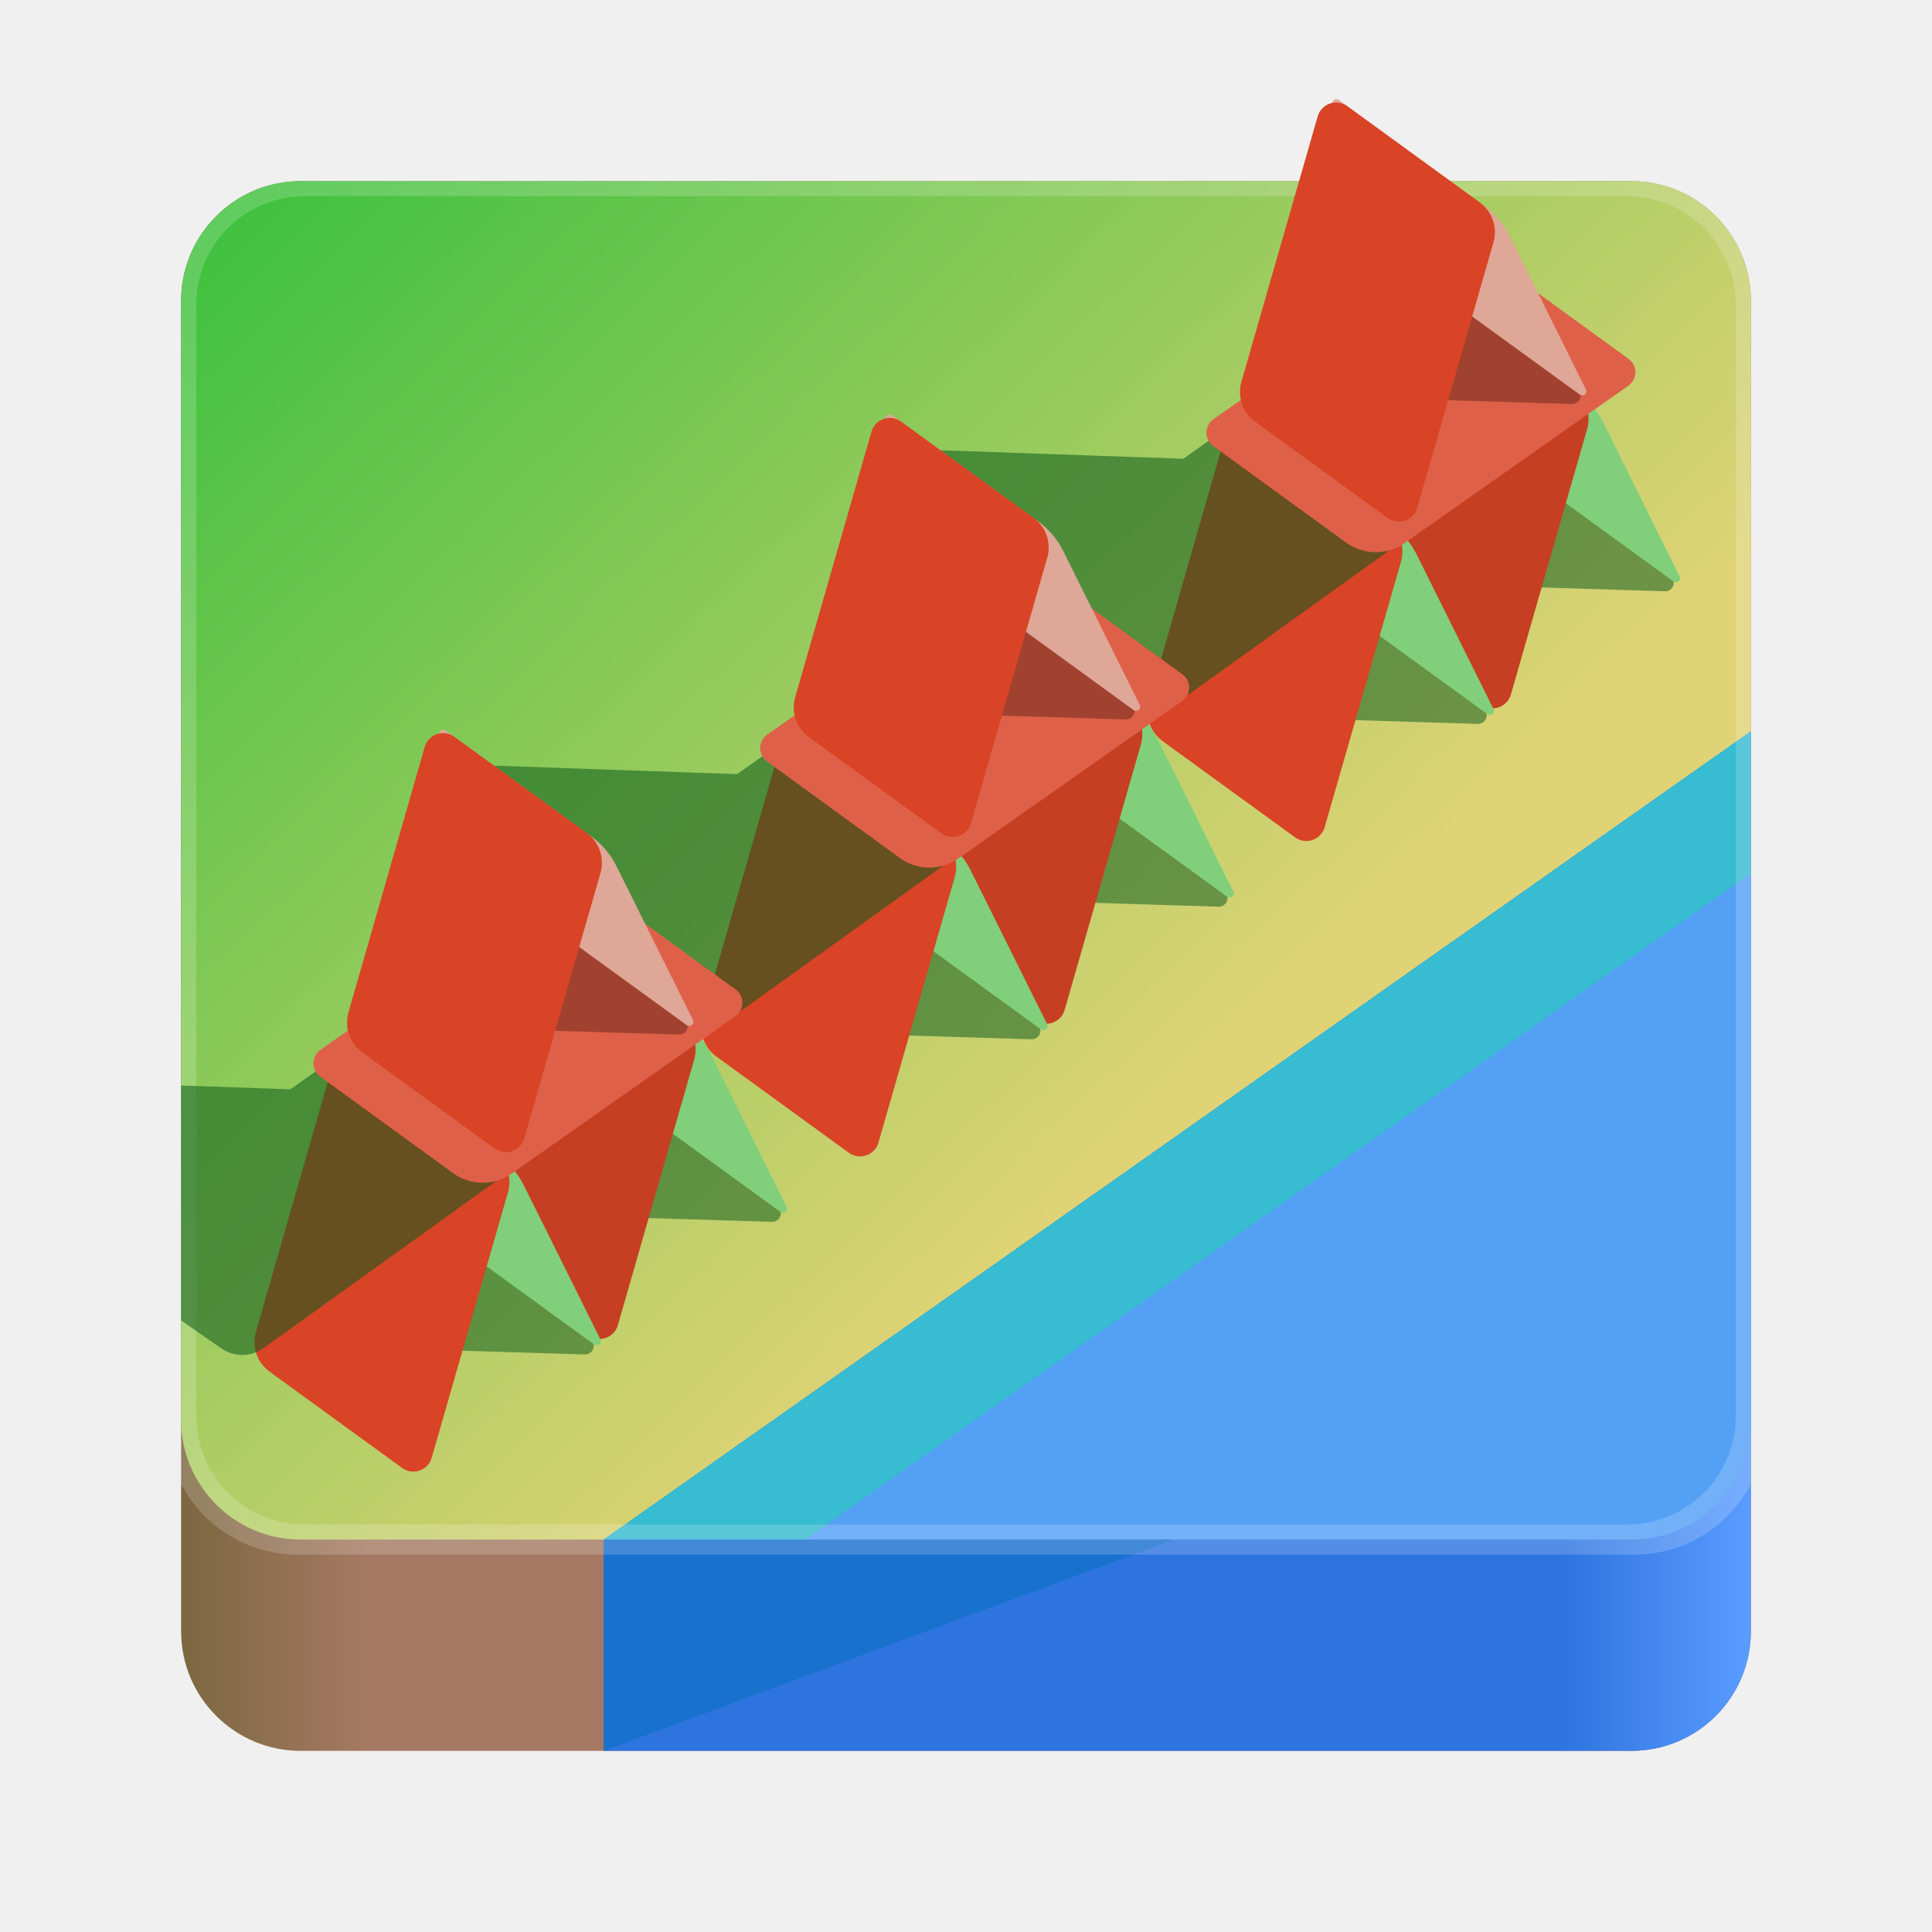
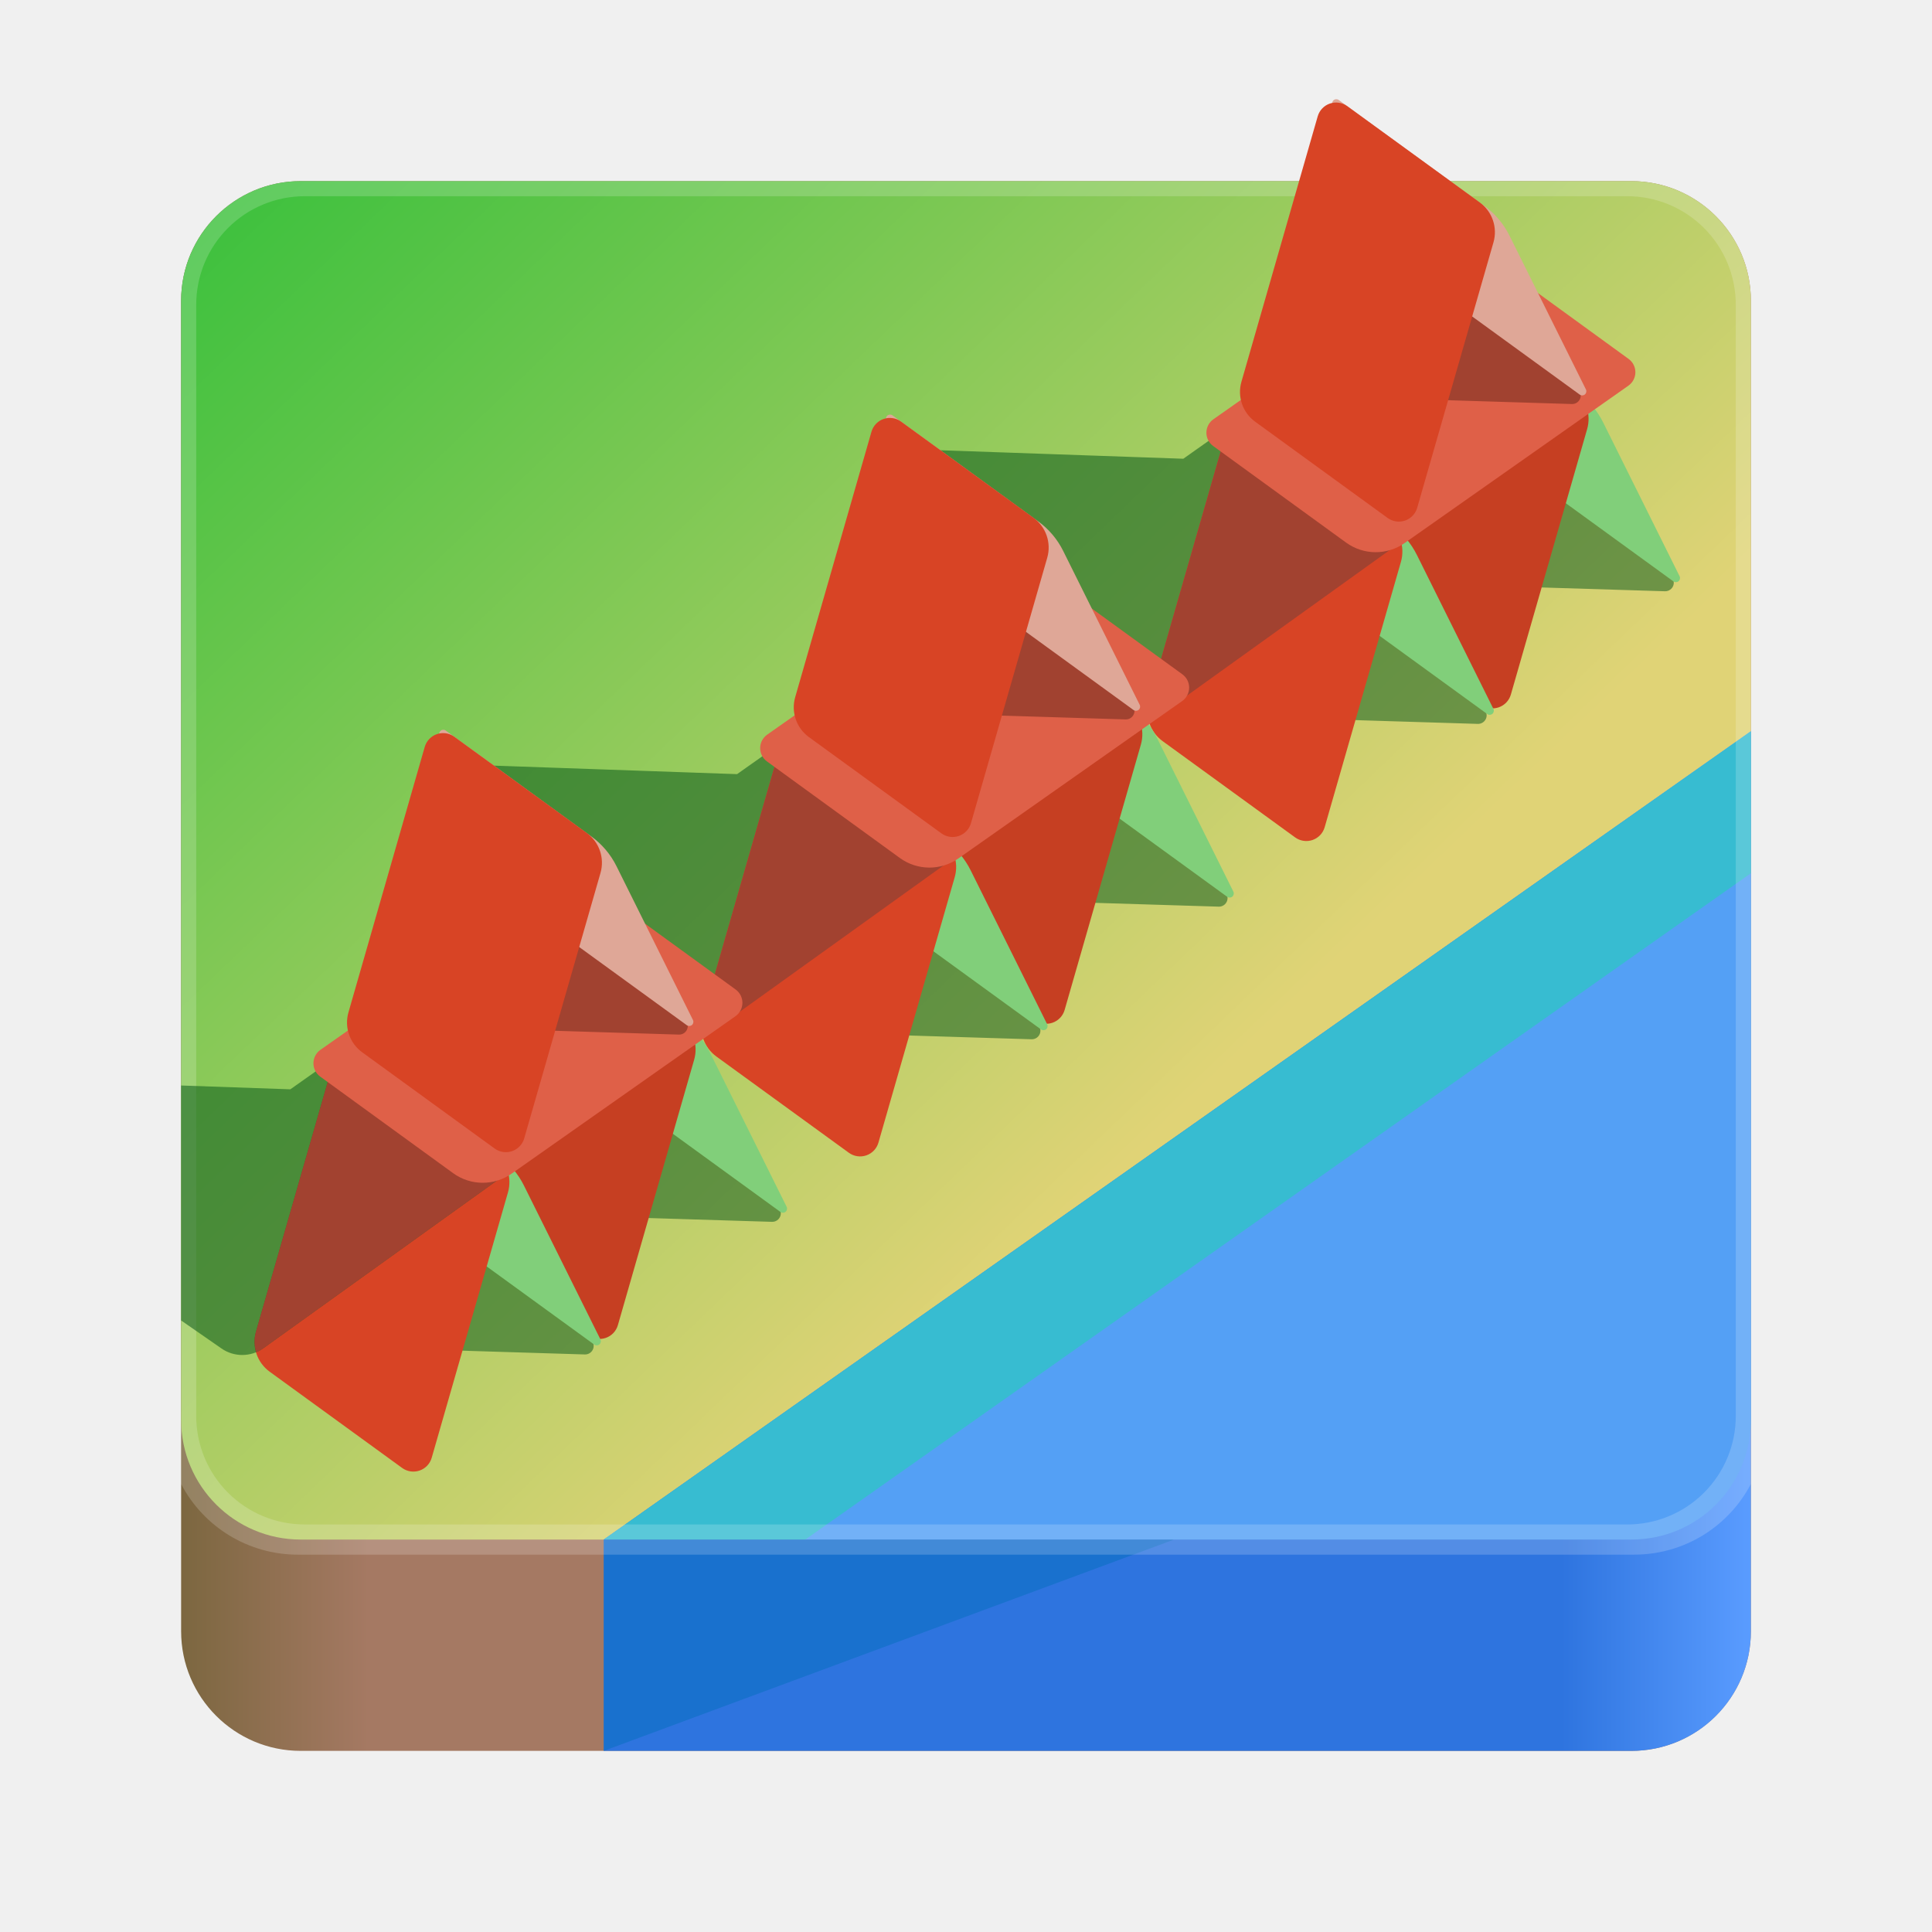
<svg xmlns="http://www.w3.org/2000/svg" xmlns:xlink="http://www.w3.org/1999/xlink" xml:space="preserve" viewBox="0 0 256 256">
  <defs>
    <linearGradient id="c">
      <stop style="stop-color:#7c6740;stop-opacity:1" offset="0" />
      <stop style="stop-color:#a57963;stop-opacity:1" offset="1" />
    </linearGradient>
    <linearGradient id="a">
      <stop style="stop-color:#2e74df;stop-opacity:1" offset="0" />
      <stop style="stop-color:#5a9cff;stop-opacity:1" offset="1" />
    </linearGradient>
    <linearGradient id="b">
      <stop style="stop-color:#3ec13e;stop-opacity:1" offset="0" />
      <stop style="stop-color:#e0d376;stop-opacity:1" offset="1" />
    </linearGradient>
    <linearGradient xlink:href="#a" id="f" gradientUnits="userSpaceOnUse" x1="2137.912" y1="219.565" x2="2163" y2="219.565" gradientTransform="translate(532)" />
    <linearGradient xlink:href="#b" id="e" gradientUnits="userSpaceOnUse" x1="1959.631" y1="28.631" x2="2080.109" y2="154.182" gradientTransform="translate(532)" />
    <linearGradient xlink:href="#c" id="d" gradientUnits="userSpaceOnUse" x1="1955" y1="216.152" x2="1979.886" y2="216.152" gradientTransform="translate(532)" />
  </defs>
  <g style="display:inline;fill:none;stroke:#dee4da;stroke-width:.5;stroke-dasharray:none;stroke-opacity:1" transform="translate(-2463)">
    <rect ry="15.848" rx="15.848" y="24" x="2487" height="208" width="208" style="display:inline;opacity:1;fill:url(#d);fill-opacity:1;stroke:none;stroke-width:.99;stroke-linecap:butt;stroke-linejoin:miter;stroke-miterlimit:4;stroke-dasharray:none;stroke-dashoffset:0;stroke-opacity:1;marker:none;marker-start:none;marker-mid:none;marker-end:none;paint-order:normal;enable-background:new" />
    <rect ry="15.848" rx="15.848" y="24" x="2487" height="180" width="208" style="display:inline;opacity:1;fill:url(#e);fill-opacity:1;stroke:none;stroke-width:.99;stroke-linecap:butt;stroke-linejoin:miter;stroke-miterlimit:4;stroke-dasharray:none;stroke-dashoffset:0;stroke-opacity:1;marker:none;marker-start:none;marker-mid:none;marker-end:none;paint-order:normal;enable-background:new" />
+     <path style="fill:#0b5b1b;fill-opacity:.556;stroke:none;paint-order:markers stroke fill" d="m2056.263 112.504-31.162 22.374a4.816 4.816 179.545 0 1-5.556.044l-16.938-11.76a2.53 2.53 88.816 0 1-.085-4.094l1.928-1.46-16.097-15.818a1.509 1.509 113.25 0 1 1.11-2.584l39.204 1.371 3.843-2.718z" transform="translate(532 2)" stroke="none" />
+     <path style="fill:#0b5b1b;fill-opacity:.556;stroke:none;paint-order:markers stroke fill" d="m2056.263 112.504-31.162 22.374a4.816 4.816 179.545 0 1-5.556.044l-16.938-11.76a2.53 2.53 88.816 0 1-.085-4.094l1.928-1.46-16.097-15.818a1.509 1.509 113.25 0 1 1.11-2.584l39.204 1.371 3.843-2.718z" transform="translate(591.128 -39.791)" stroke="none" />
    <path style="display:inline;opacity:1;fill:url(#f);fill-opacity:1;stroke:none;stroke-width:.99;stroke-linecap:butt;stroke-linejoin:miter;stroke-miterlimit:4;stroke-dasharray:none;stroke-dashoffset:0;stroke-opacity:1;marker:none;marker-start:none;marker-mid:none;marker-end:none;paint-order:normal;enable-background:new" d="M2695 96.895 2543 204v28h136.152c8.78 0 15.848-7.068 15.848-15.848z" />
    <path style="display:inline;opacity:1;fill:#54a0f5;fill-opacity:1;stroke:none;stroke-width:.99;stroke-linecap:butt;stroke-linejoin:miter;stroke-miterlimit:4;stroke-dasharray:none;stroke-dashoffset:0;stroke-opacity:1;marker:none;marker-start:none;marker-mid:none;marker-end:none;paint-order:normal;enable-background:new" d="M2695 96.895 2543 204h136.152c8.78 0 15.848-7.068 15.848-15.848z" />
    <path style="opacity:1;fill:#00f090;fill-opacity:.345;stroke:none;paint-order:markers stroke fill" d="M2543 204h26.706L2695 115.711V96.895Z" stroke="none" />
    <path style="opacity:1;fill:#006eb8;fill-opacity:.456;stroke:none;paint-order:markers stroke fill" d="M2543 204v28l75.556-28z" stroke="none" />
    <path style="opacity:1;fill:#fff;fill-opacity:.176;stroke:none;paint-order:markers stroke fill" d="M2502.848 24A15.813 15.813 0 0 0 2487 39.848v156.79a17.447 17.447 0 0 0 15.494 9.362h177.012c6.75 0 12.574-3.79 15.494-9.361V39.848c0-8.78-7.068-15.848-15.848-15.848Zm.558 2h175.188A14.374 14.374 0 0 1 2693 40.406v147.188A14.374 14.374 0 0 1 2678.594 202h-175.188A14.374 14.374 0 0 1 2489 187.594V40.406A14.374 14.374 0 0 1 2503.406 26Z" stroke="none" />
    <path style="fill:#0c5a1e;fill-opacity:.525;stroke:none;paint-order:markers stroke fill" d="m2044.213 134.667 22.798.702a1.136 1.136 108.736 0 0 .697-2.057l-15.993-11.496z" transform="translate(591.81 -39.45)" stroke="none" />
    <path style="fill:#0c5a1e;fill-opacity:.525;stroke:none;paint-order:markers stroke fill" d="m2044.213 134.667 22.798.702a1.136 1.136 108.736 0 0 .697-2.057l-15.993-11.496z" transform="translate(616.606 -57.024)" stroke="none" />
    <path style="fill:#81cf7a;fill-opacity:1;stroke:none;paint-order:markers stroke fill" d="m2049.224 53.155 19.31 14.047a10.778 10.778 49.8 0 1 3.31 3.918l10.135 20.387a.55.55 139.784 0 1-.817.69l-19.283-14.01a10.767 10.767 49.78 0 1-3.312-3.917l-10.158-20.426a.55.55 139.796 0 1 .815-.689z" transform="translate(603.574 -15.16)" stroke="none" />
    <path style="fill:#c63f22;fill-opacity:1;stroke:none;paint-order:markers stroke fill" d="m2036.332 90.497 10.108-35.174a2.529 2.529 161.017 0 1 3.916-1.347l17.554 12.754a4.875 4.875 71.017 0 1 1.82 5.29l-10.108 35.174a2.529 2.529 161.017 0 1-3.916 1.348l-17.554-12.754a4.875 4.875 71.017 0 1-1.82-5.291z" transform="translate(603.574 -15.16)" stroke="none" />
    <path style="fill:#81cf7a;fill-opacity:1;stroke:none;paint-order:markers stroke fill" d="m2049.224 53.155 19.31 14.047a10.778 10.778 49.8 0 1 3.31 3.918l10.135 20.387a.55.55 139.784 0 1-.817.69l-19.283-14.01a10.767 10.767 49.78 0 1-3.312-3.917l-10.158-20.426a.55.55 139.796 0 1 .815-.689z" transform="translate(578.904 2.417)" stroke="none" />
    <path style="fill:#d84425;fill-opacity:1;stroke:none;paint-order:markers stroke fill" d="m2036.332 90.497 10.108-35.174a2.529 2.529 161.017 0 1 3.916-1.347l17.554 12.754a4.875 4.875 71.017 0 1 1.82 5.29l-10.108 35.174a2.529 2.529 161.017 0 1-3.916 1.348l-17.554-12.754a4.875 4.875 71.017 0 1-1.82-5.291z" transform="translate(578.904 2.417)" stroke="none" />
-     <path style="fill:#0b5b1b;fill-opacity:.556;stroke:none;paint-order:markers stroke fill" d="m2056.263 112.504-31.162 22.374a4.816 4.816 179.545 0 1-5.556.044l-16.938-11.76a2.53 2.53 88.816 0 1-.085-4.094l1.928-1.46-16.097-15.818a1.509 1.509 113.25 0 1 1.11-2.584l39.204 1.371 3.843-2.718z" transform="translate(591.128 -39.791)" stroke="none" />
-     <path style="fill:#df6048;fill-opacity:1;stroke:none;paint-order:markers stroke fill" d="m2032.59 99.009 17.609 12.794a6.673 6.673.441 0 0 7.76.06l29.65-20.852a2.178 2.178 90.441 0 0 .026-3.544l-17.61-12.794a6.673 6.673.441 0 0-7.76-.06l-29.649 20.852a2.178 2.178 90.441 0 0-.027 3.544z" transform="translate(591.163 -39.908)" stroke="none" />
-     <path style="fill:#652418;fill-opacity:.5;stroke:none;paint-order:markers stroke fill" d="m2044.213 134.667 22.798.702a1.136 1.136 108.736 0 0 .697-2.057l-15.993-11.496z" transform="translate(604.275 -81.833)" stroke="none" />
-     <path style="fill:#dfa797;fill-opacity:1;stroke:none;paint-order:markers stroke fill" d="m2049.224 53.155 19.31 14.047a10.778 10.778 49.8 0 1 3.31 3.918l10.135 20.387a.55.55 139.784 0 1-.817.69l-19.283-14.01a10.767 10.767 49.78 0 1-3.312-3.917l-10.158-20.426a.55.55 139.796 0 1 .815-.689z" transform="translate(591.163 -39.908)" stroke="none" />
-     <path style="fill:#d84425;fill-opacity:1;stroke:none;paint-order:markers stroke fill" d="m2036.332 90.497 10.108-35.174a2.529 2.529 161.017 0 1 3.916-1.347l17.554 12.754a4.875 4.875 71.017 0 1 1.82 5.29l-10.108 35.174a2.529 2.529 161.017 0 1-3.916 1.348l-17.554-12.754a4.875 4.875 71.017 0 1-1.82-5.291z" transform="translate(591.163 -39.908)" stroke="none" />
    <path style="fill:#0c5a1e;fill-opacity:.525;stroke:none;paint-order:markers stroke fill" d="m2044.213 134.667 22.798.702a1.136 1.136 108.736 0 0 .697-2.057l-15.993-11.496z" transform="translate(532.681 2.34)" stroke="none" />
    <path style="fill:#0c5a1e;fill-opacity:.525;stroke:none;paint-order:markers stroke fill" d="m2044.213 134.667 22.798.702a1.136 1.136 108.736 0 0 .697-2.057l-15.993-11.496z" transform="translate(557.477 -15.233)" stroke="none" />
    <path style="fill:#81cf7a;fill-opacity:1;stroke:none;paint-order:markers stroke fill" d="m2049.224 53.155 19.31 14.047a10.778 10.778 49.8 0 1 3.31 3.918l10.135 20.387a.55.55 139.784 0 1-.817.69l-19.283-14.01a10.767 10.767 49.78 0 1-3.312-3.917l-10.158-20.426a.55.55 139.796 0 1 .815-.689z" transform="translate(544.446 26.631)" stroke="none" />
    <path style="fill:#c63f22;fill-opacity:1;stroke:none;paint-order:markers stroke fill" d="m2036.332 90.497 10.108-35.174a2.529 2.529 161.017 0 1 3.916-1.347l17.554 12.754a4.875 4.875 71.017 0 1 1.82 5.29l-10.108 35.174a2.529 2.529 161.017 0 1-3.916 1.348l-17.554-12.754a4.875 4.875 71.017 0 1-1.82-5.291z" transform="translate(544.446 26.631)" stroke="none" />
    <path style="fill:#81cf7a;fill-opacity:1;stroke:none;paint-order:markers stroke fill" d="m2049.224 53.155 19.31 14.047a10.778 10.778 49.8 0 1 3.31 3.918l10.135 20.387a.55.55 139.784 0 1-.817.69l-19.283-14.01a10.767 10.767 49.78 0 1-3.312-3.917l-10.158-20.426a.55.55 139.796 0 1 .815-.689z" transform="translate(519.776 44.208)" stroke="none" />
    <path style="fill:#d84425;fill-opacity:1;stroke:none;paint-order:markers stroke fill" d="m2036.332 90.497 10.108-35.174a2.529 2.529 161.017 0 1 3.916-1.347l17.554 12.754a4.875 4.875 71.017 0 1 1.82 5.29l-10.108 35.174a2.529 2.529 161.017 0 1-3.916 1.348l-17.554-12.754a4.875 4.875 71.017 0 1-1.82-5.291z" transform="translate(519.776 44.208)" stroke="none" />
-     <path style="fill:#0b5b1b;fill-opacity:.556;stroke:none;paint-order:markers stroke fill" d="m2056.263 112.504-31.162 22.374a4.816 4.816 179.545 0 1-5.556.044l-16.938-11.76a2.53 2.53 88.816 0 1-.085-4.094l1.928-1.46-16.097-15.818a1.509 1.509 113.25 0 1 1.11-2.584l39.204 1.371 3.843-2.718z" transform="translate(532 2)" stroke="none" />
-     <path style="fill:#df6048;fill-opacity:1;stroke:none;paint-order:markers stroke fill" d="m2032.59 99.009 17.609 12.794a6.673 6.673.441 0 0 7.76.06l29.65-20.852a2.178 2.178 90.441 0 0 .026-3.544l-17.61-12.794a6.673 6.673.441 0 0-7.76-.06l-29.649 20.852a2.178 2.178 90.441 0 0-.027 3.544z" transform="translate(532.035 1.883)" stroke="none" />
-     <path style="fill:#652418;fill-opacity:.5;stroke:none;paint-order:markers stroke fill" d="m2044.213 134.667 22.798.702a1.136 1.136 108.736 0 0 .697-2.057l-15.993-11.496z" transform="translate(545.147 -40.042)" stroke="none" />
-     <path style="fill:#dfa797;fill-opacity:1;stroke:none;paint-order:markers stroke fill" d="m2049.224 53.155 19.31 14.047a10.778 10.778 49.8 0 1 3.31 3.918l10.135 20.387a.55.55 139.784 0 1-.817.69l-19.283-14.01a10.767 10.767 49.78 0 1-3.312-3.917l-10.158-20.426a.55.55 139.796 0 1 .815-.689z" transform="translate(532.035 1.883)" stroke="none" />
-     <path style="fill:#d84425;fill-opacity:1;stroke:none;paint-order:markers stroke fill" d="m2036.332 90.497 10.108-35.174a2.529 2.529 161.017 0 1 3.916-1.347l17.554 12.754a4.875 4.875 71.017 0 1 1.82 5.29l-10.108 35.174a2.529 2.529 161.017 0 1-3.916 1.348l-17.554-12.754a4.875 4.875 71.017 0 1-1.82-5.291z" transform="translate(532.035 1.883)" stroke="none" />
    <path style="fill:#0c5a1e;fill-opacity:.525;stroke:none;paint-order:markers stroke fill" d="m2044.213 134.667 22.798.702a1.136 1.136 108.736 0 0 .697-2.057l-15.993-11.496z" transform="translate(473.487 44.103)" stroke="none" />
    <path style="fill:#0c5a1e;fill-opacity:.525;stroke:none;paint-order:markers stroke fill" d="m2044.213 134.667 22.798.702a1.136 1.136 108.736 0 0 .697-2.057l-15.993-11.496z" transform="translate(498.283 26.53)" stroke="none" />
    <path style="fill:#81cf7a;fill-opacity:1;stroke:none;paint-order:markers stroke fill" d="m2049.224 53.155 19.31 14.047a10.778 10.778 49.8 0 1 3.31 3.918l10.135 20.387a.55.55 139.784 0 1-.817.69l-19.283-14.01a10.767 10.767 49.78 0 1-3.312-3.917l-10.158-20.426a.55.55 139.796 0 1 .815-.689z" transform="translate(485.251 68.393)" stroke="none" />
    <path style="fill:#c63f22;fill-opacity:1;stroke:none;paint-order:markers stroke fill" d="m2036.332 90.497 10.108-35.174a2.529 2.529 161.017 0 1 3.916-1.347l17.554 12.754a4.875 4.875 71.017 0 1 1.82 5.29l-10.108 35.174a2.529 2.529 161.017 0 1-3.916 1.348l-17.554-12.754a4.875 4.875 71.017 0 1-1.82-5.291z" transform="translate(485.251 68.393)" stroke="none" />
    <path style="fill:#81cf7a;fill-opacity:1;stroke:none;paint-order:markers stroke fill" d="m2049.224 53.155 19.31 14.047a10.778 10.778 49.8 0 1 3.31 3.918l10.135 20.387a.55.55 139.784 0 1-.817.69l-19.283-14.01a10.767 10.767 49.78 0 1-3.312-3.917l-10.158-20.426a.55.55 139.796 0 1 .815-.689z" transform="translate(460.581 85.97)" stroke="none" />
    <path style="fill:#d84425;fill-opacity:1;stroke:none;paint-order:markers stroke fill" d="m2036.332 90.497 10.108-35.174a2.529 2.529 161.017 0 1 3.916-1.347l17.554 12.754a4.875 4.875 71.017 0 1 1.82 5.29l-10.108 35.174a2.529 2.529 161.017 0 1-3.916 1.348l-17.554-12.754a4.875 4.875 71.017 0 1-1.82-5.291z" transform="translate(460.581 85.97)" stroke="none" />
    <path style="fill:#0b5b1b;fill-opacity:.556;stroke:none;paint-order:markers stroke fill" d="m2505.316 141.621-3.843 2.719-14.473-.506v31.135l5.352 3.715a4.816 4.816 0 0 0 5.554-.043l31.162-22.375z" stroke="none" />
+     <path style="fill:#a24230;fill-opacity:1;stroke:none;paint-order:markers stroke fill" d="m2046.104 56.494-9.773 34.002a4.875 4.875 0 0 0 .033 2.7 4.816 4.816 0 0 0 .96-.526l31.163-22.375z" transform="translate(460.581 85.97)" stroke="none" />
+     <path style="fill:#a24230;fill-opacity:1;stroke:none;paint-order:markers stroke fill" d="m2565.879 100.703-9.774 34.002a4.875 4.875 0 0 0 .033 2.699 4.816 4.816 0 0 0 .961-.526l31.162-22.374zm59.128-41.791-9.773 34.002a4.875 4.875 0 0 0 .033 2.699 4.816 4.816 0 0 0 .96-.526l31.163-22.375z" stroke="none" />
+     <path style="fill:#df6048;fill-opacity:1;stroke:none;paint-order:markers stroke fill" d="m2032.59 99.009 17.609 12.794a6.673 6.673.441 0 0 7.76.06l29.65-20.852a2.178 2.178 90.441 0 0 .026-3.544l-17.61-12.794a6.673 6.673.441 0 0-7.76-.06l-29.649 20.852a2.178 2.178 90.441 0 0-.027 3.544z" transform="translate(591.163 -39.908)" stroke="none" />
+     <path style="fill:#652418;fill-opacity:.5;stroke:none;paint-order:markers stroke fill" d="m2044.213 134.667 22.798.702a1.136 1.136 108.736 0 0 .697-2.057l-15.993-11.496z" transform="translate(604.275 -81.833)" stroke="none" />
+     <path style="fill:#dfa797;fill-opacity:1;stroke:none;paint-order:markers stroke fill" d="m2049.224 53.155 19.31 14.047a10.778 10.778 49.8 0 1 3.31 3.918l10.135 20.387a.55.55 139.784 0 1-.817.69l-19.283-14.01a10.767 10.767 49.78 0 1-3.312-3.917l-10.158-20.426a.55.55 139.796 0 1 .815-.689z" transform="translate(591.163 -39.908)" stroke="none" />
+     <path style="fill:#d84425;fill-opacity:1;stroke:none;paint-order:markers stroke fill" d="m2036.332 90.497 10.108-35.174a2.529 2.529 161.017 0 1 3.916-1.347l17.554 12.754a4.875 4.875 71.017 0 1 1.82 5.29l-10.108 35.174a2.529 2.529 161.017 0 1-3.916 1.348l-17.554-12.754a4.875 4.875 71.017 0 1-1.82-5.291z" transform="translate(591.163 -39.908)" stroke="none" />
+     <path style="fill:#df6048;fill-opacity:1;stroke:none;paint-order:markers stroke fill" d="m2032.59 99.009 17.609 12.794a6.673 6.673.441 0 0 7.76.06l29.65-20.852a2.178 2.178 90.441 0 0 .026-3.544l-17.61-12.794a6.673 6.673.441 0 0-7.76-.06l-29.649 20.852a2.178 2.178 90.441 0 0-.027 3.544z" transform="translate(532.035 1.883)" stroke="none" />
+     <path style="fill:#652418;fill-opacity:.5;stroke:none;paint-order:markers stroke fill" d="m2044.213 134.667 22.798.702a1.136 1.136 108.736 0 0 .697-2.057l-15.993-11.496z" transform="translate(545.147 -40.042)" stroke="none" />
+     <path style="fill:#dfa797;fill-opacity:1;stroke:none;paint-order:markers stroke fill" d="m2049.224 53.155 19.31 14.047a10.778 10.778 49.8 0 1 3.31 3.918l10.135 20.387a.55.55 139.784 0 1-.817.69l-19.283-14.01a10.767 10.767 49.78 0 1-3.312-3.917l-10.158-20.426a.55.55 139.796 0 1 .815-.689z" transform="translate(532.035 1.883)" stroke="none" />
+     <path style="fill:#d84425;fill-opacity:1;stroke:none;paint-order:markers stroke fill" d="m2036.332 90.497 10.108-35.174a2.529 2.529 161.017 0 1 3.916-1.347l17.554 12.754a4.875 4.875 71.017 0 1 1.82 5.29l-10.108 35.174a2.529 2.529 161.017 0 1-3.916 1.348l-17.554-12.754a4.875 4.875 71.017 0 1-1.82-5.291z" transform="translate(532.035 1.883)" stroke="none" />
    <path style="fill:#df6048;fill-opacity:1;stroke:none;paint-order:markers stroke fill" d="m2032.59 99.009 17.609 12.794a6.673 6.673.441 0 0 7.76.06l29.65-20.852a2.178 2.178 90.441 0 0 .026-3.544l-17.61-12.794a6.673 6.673.441 0 0-7.76-.06l-29.649 20.852a2.178 2.178 90.441 0 0-.027 3.544z" transform="translate(472.84 43.646)" stroke="none" />
    <path style="fill:#652418;fill-opacity:.5;stroke:none;paint-order:markers stroke fill" d="m2044.213 134.667 22.798.702a1.136 1.136 108.736 0 0 .697-2.057l-15.993-11.496z" transform="translate(485.953 1.72)" stroke="none" />
    <path style="fill:#dfa797;fill-opacity:1;stroke:none;paint-order:markers stroke fill" d="m2049.224 53.155 19.31 14.047a10.778 10.778 49.8 0 1 3.31 3.918l10.135 20.387a.55.55 139.784 0 1-.817.69l-19.283-14.01a10.767 10.767 49.78 0 1-3.312-3.917l-10.158-20.426a.55.55 139.796 0 1 .815-.689z" transform="translate(472.84 43.646)" stroke="none" />
    <path style="fill:#d84425;fill-opacity:1;stroke:none;paint-order:markers stroke fill" d="m2036.332 90.497 10.108-35.174a2.529 2.529 161.017 0 1 3.916-1.347l17.554 12.754a4.875 4.875 71.017 0 1 1.82 5.29l-10.108 35.174a2.529 2.529 161.017 0 1-3.916 1.348l-17.554-12.754a4.875 4.875 71.017 0 1-1.82-5.291z" transform="translate(472.84 43.646)" stroke="none" />
  </g>
</svg>
